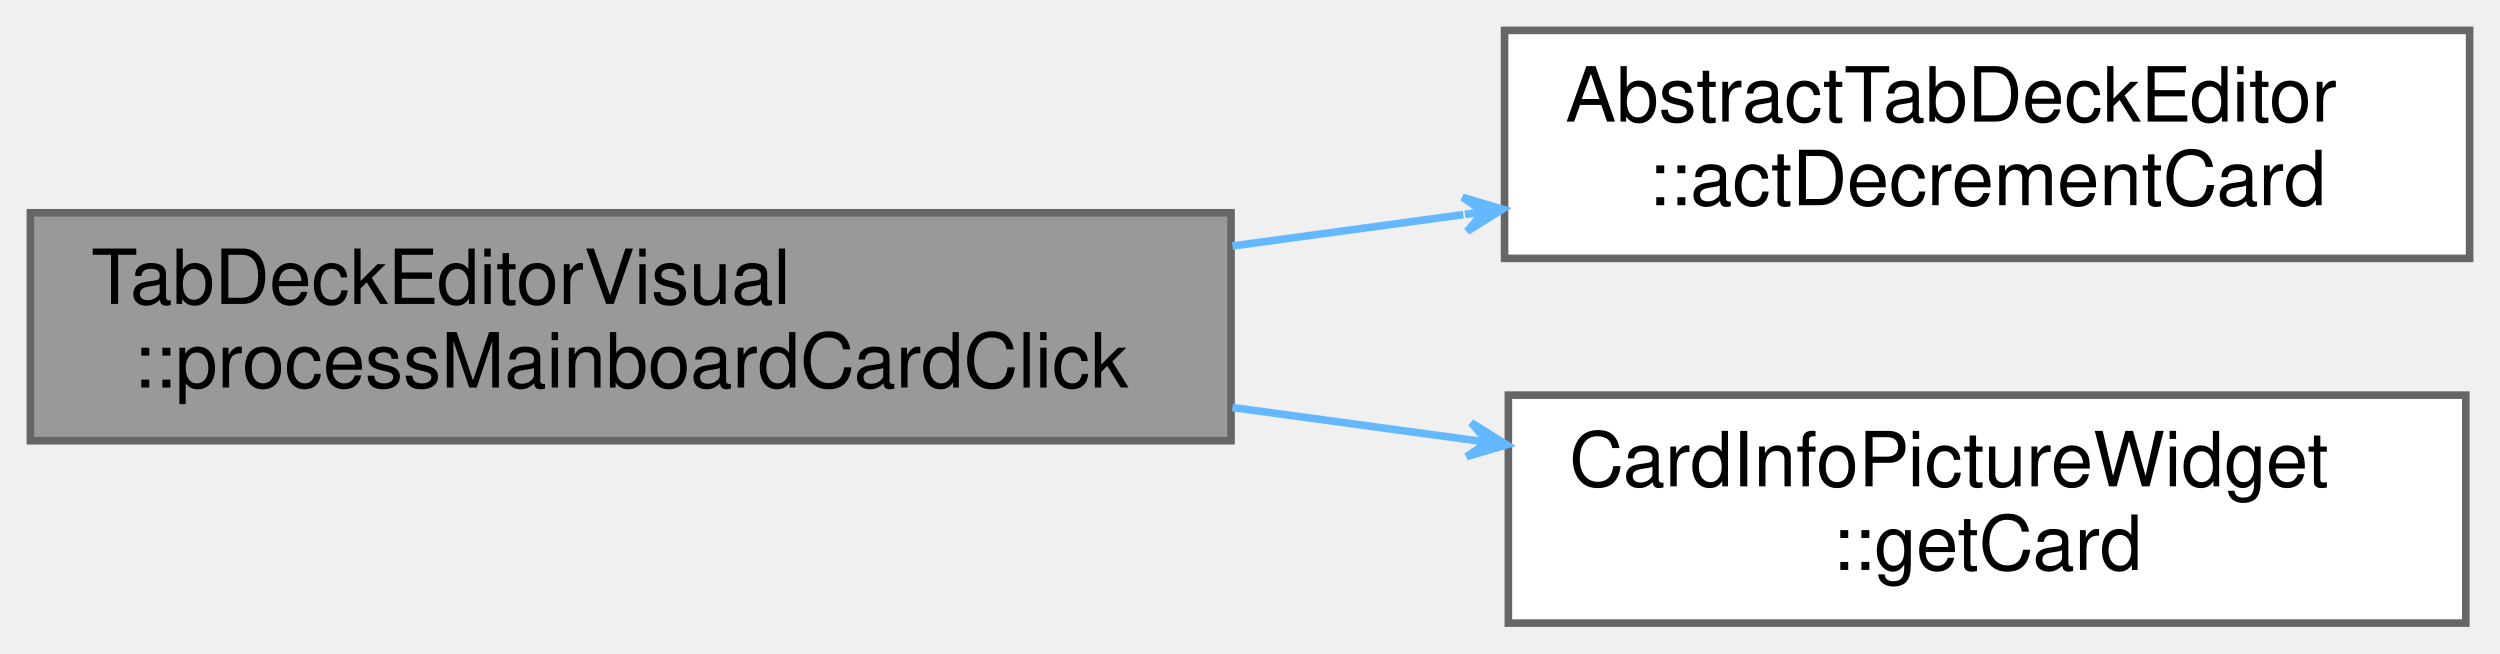
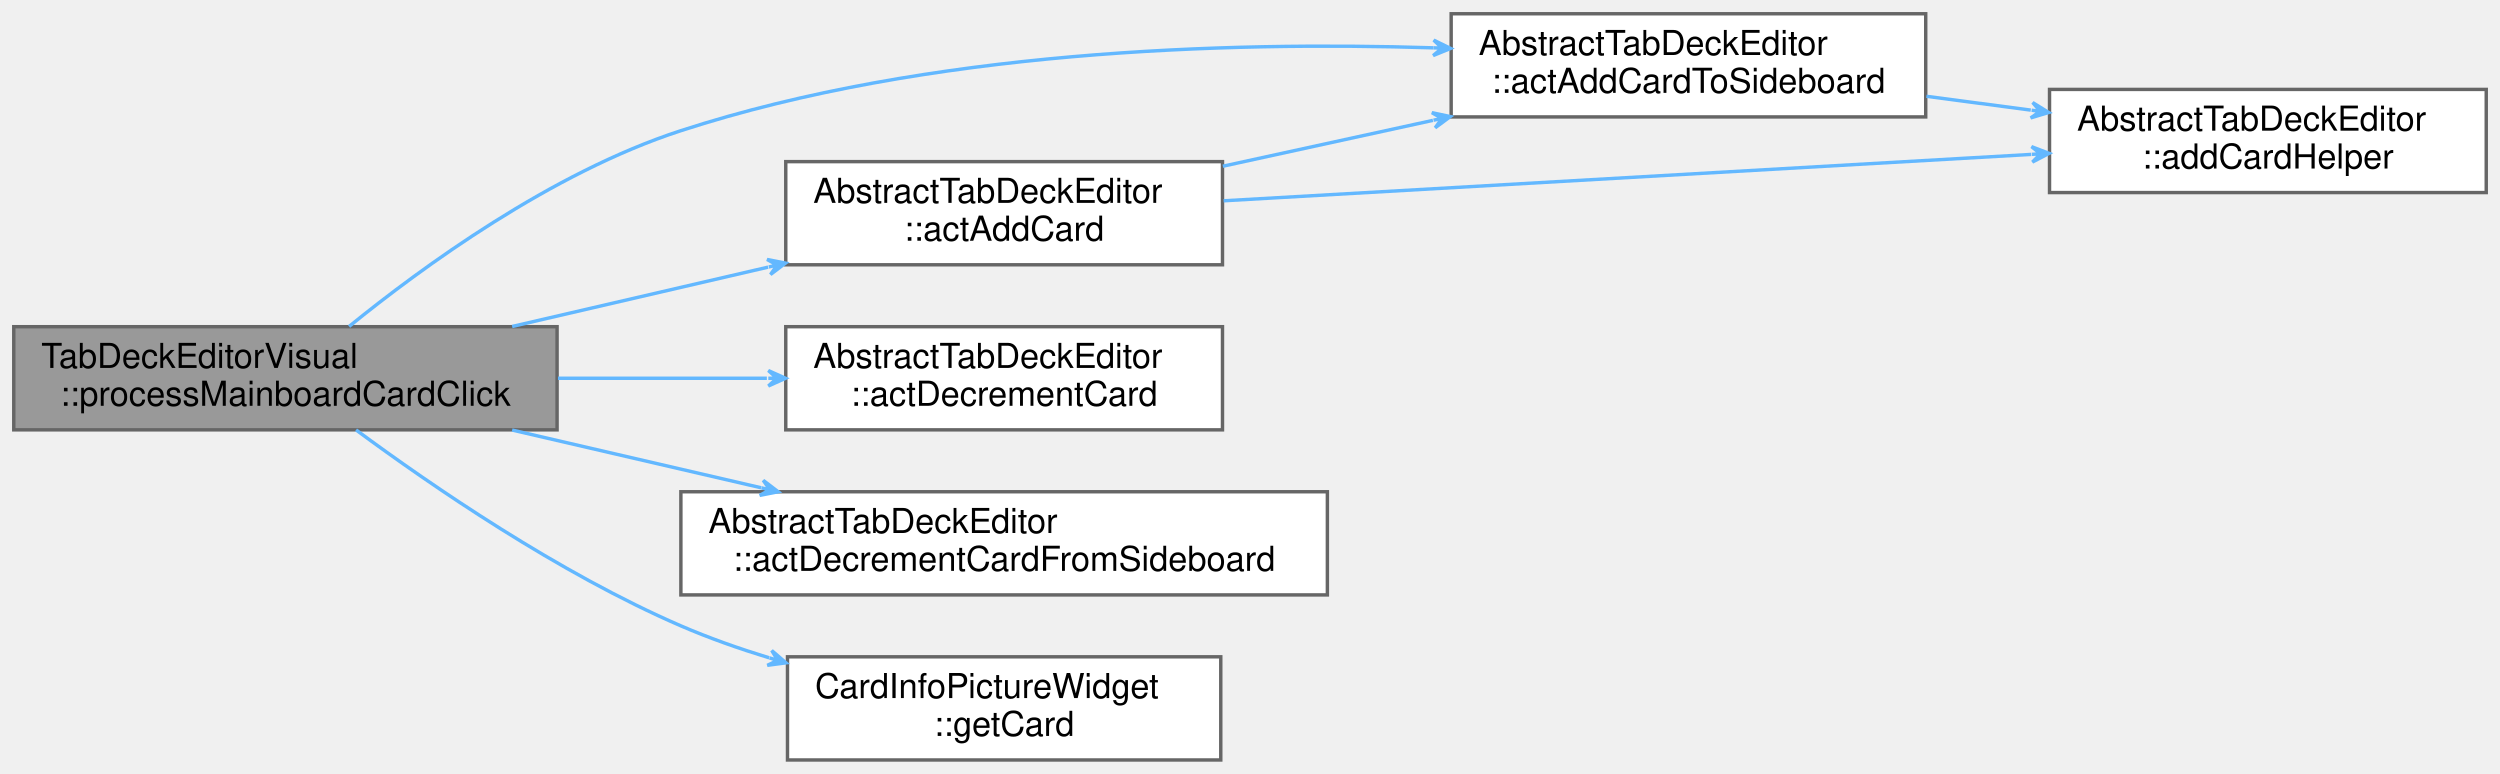
- <svg xmlns="http://www.w3.org/2000/svg" xmlns:xlink="http://www.w3.org/1999/xlink" width="329pt" height="86pt" viewBox="0.00 0.00 329.00 86.00">
-   <g id="graph0" class="graph" transform="scale(1 1) rotate(0) translate(4 82)">
+ <svg xmlns="http://www.w3.org/2000/svg" xmlns:xlink="http://www.w3.org/1999/xlink" width="727pt" height="225pt" viewBox="0.00 0.00 727.00 225.00">
+   <g id="graph0" class="graph" transform="scale(1 1) rotate(0) translate(4 221)">
    <g id="Node000001" class="node">
      <g id="a_Node000001">
        <a xlink:title="Handle card clicks in the mainboard visual deck.">
-           <polygon fill="#999999" stroke="#666666" points="158,-54 0,-54 0,-24 158,-24 158,-54" />
-           <text text-anchor="start" x="8" y="-42" font-family="Helvetica,sans-Serif" font-size="10.00">TabDeckEditorVisual</text>
-           <text text-anchor="middle" x="79" y="-31" font-family="Helvetica,sans-Serif" font-size="10.00">::processMainboardCardClick</text>
+           <polygon fill="#999999" stroke="#666666" points="158,-126 0,-126 0,-96 158,-96 158,-126" />
+           <text text-anchor="start" x="8" y="-114" font-family="Helvetica,sans-Serif" font-size="10.00">TabDeckEditorVisual</text>
+           <text text-anchor="middle" x="79" y="-103" font-family="Helvetica,sans-Serif" font-size="10.00">::processMainboardCardClick</text>
        </a>
      </g>
    </g>
    <g id="Node000002" class="node">
      <g id="a_Node000002">
-         <a xlink:href="../../d1/d53/classAbstractTabDeckEditor.html#ad3695aa2697226b04e4d9b9185446a7d" target="_top" xlink:title="Decrements a card from the main deck.">
-           <polygon fill="white" stroke="#666666" points="321,-78 194,-78 194,-48 321,-48 321,-78" />
-           <text text-anchor="start" x="202" y="-66" font-family="Helvetica,sans-Serif" font-size="10.00">AbstractTabDeckEditor</text>
-           <text text-anchor="middle" x="257.5" y="-55" font-family="Helvetica,sans-Serif" font-size="10.00">::actDecrementCard</text>
+         <a xlink:href="../../d1/d53/classAbstractTabDeckEditor.html#a86fddfe318be81f8fe4aa54e980fcdd1" target="_top" xlink:title="Adds a card to the main deck or sideboard based on Ctrl key.">
+           <polygon fill="white" stroke="#666666" points="351.5,-174 224.5,-174 224.5,-144 351.5,-144 351.5,-174" />
+           <text text-anchor="start" x="232.5" y="-162" font-family="Helvetica,sans-Serif" font-size="10.00">AbstractTabDeckEditor</text>
+           <text text-anchor="middle" x="288" y="-151" font-family="Helvetica,sans-Serif" font-size="10.00">::actAddCard</text>
        </a>
      </g>
    </g>
    <g id="edge1_Node000001_Node000002" class="edge">
      <g id="a_edge1_Node000001_Node000002">
        <a xlink:title=" ">
-           <path fill="none" stroke="#63b8ff" d="M158.19,-49.63C168.32,-51.01 178.62,-52.41 188.57,-53.76" />
-           <polygon fill="#63b8ff" stroke="#63b8ff" points="193.73,-54.47 188.47,-56.02 191.26,-54.13 188.78,-53.79 188.78,-53.79 188.78,-53.79 191.26,-54.13 189.08,-51.56 193.73,-54.47 193.73,-54.47" />
+           <path fill="none" stroke="#63b8ff" d="M144.93,-126.06C168.62,-131.55 195.45,-137.77 219.37,-143.32" />
+           <polygon fill="#63b8ff" stroke="#63b8ff" points="224.43,-144.49 219.05,-145.55 221.99,-143.93 219.56,-143.36 219.56,-143.36 219.56,-143.36 221.99,-143.93 220.06,-141.17 224.43,-144.49 224.43,-144.49" />
        </a>
      </g>
    </g>
    <g id="Node000003" class="node">
      <g id="a_Node000003">
-         <a xlink:href="../../dd/dd2/classCardInfoPictureWidget.html#adace469451bad01b966f966366081d49" target="_top" xlink:title=" ">
-           <polygon fill="white" stroke="#666666" points="320.5,-30 194.5,-30 194.5,0 320.5,0 320.5,-30" />
-           <text text-anchor="start" x="202.5" y="-18" font-family="Helvetica,sans-Serif" font-size="10.00">CardInfoPictureWidget</text>
-           <text text-anchor="middle" x="257.5" y="-7" font-family="Helvetica,sans-Serif" font-size="10.00">::getCard</text>
+         <a xlink:href="../../d1/d53/classAbstractTabDeckEditor.html#ad81c6e4ddfb67cdb61cc8bc6179bb5c6" target="_top" xlink:title="Adds a card to the sideboard explicitly.">
+           <polygon fill="white" stroke="#666666" points="556,-217 418,-217 418,-187 556,-187 556,-217" />
+           <text text-anchor="start" x="426" y="-205" font-family="Helvetica,sans-Serif" font-size="10.00">AbstractTabDeckEditor</text>
+           <text text-anchor="middle" x="487" y="-194" font-family="Helvetica,sans-Serif" font-size="10.00">::actAddCardToSideboard</text>
        </a>
      </g>
    </g>
-     <g id="edge2_Node000001_Node000003" class="edge">
-       <g id="a_edge2_Node000001_Node000003">
+     <g id="edge5_Node000001_Node000003" class="edge">
+       <g id="a_edge5_Node000001_Node000003">
        <a xlink:title=" ">
-           <path fill="none" stroke="#63b8ff" d="M158.19,-28.37C168.57,-26.96 179.14,-25.52 189.31,-24.14" />
-           <polygon fill="#63b8ff" stroke="#63b8ff" points="194.27,-23.46 189.62,-26.37 191.79,-23.8 189.31,-24.14 189.31,-24.14 189.31,-24.14 191.79,-23.8 189.01,-21.91 194.27,-23.46 194.27,-23.46" />
+           <path fill="none" stroke="#63b8ff" d="M97.51,-126.06C118.75,-143.31 156.38,-170.78 194,-183 265.78,-206.32 352.6,-208.97 412.82,-207.09" />
+           <polygon fill="#63b8ff" stroke="#63b8ff" points="417.83,-206.92 412.91,-209.34 415.33,-207.01 412.84,-207.09 412.84,-207.09 412.84,-207.09 415.33,-207.01 412.76,-204.84 417.83,-206.92 417.83,-206.92" />
+         </a>
+       </g>
+     </g>
+     <g id="Node000005" class="node">
+       <g id="a_Node000005">
+         <a xlink:href="../../d1/d53/classAbstractTabDeckEditor.html#ad3695aa2697226b04e4d9b9185446a7d" target="_top" xlink:title="Decrements a card from the main deck.">
+           <polygon fill="white" stroke="#666666" points="351.5,-126 224.5,-126 224.5,-96 351.5,-96 351.5,-126" />
+           <text text-anchor="start" x="232.5" y="-114" font-family="Helvetica,sans-Serif" font-size="10.00">AbstractTabDeckEditor</text>
+           <text text-anchor="middle" x="288" y="-103" font-family="Helvetica,sans-Serif" font-size="10.00">::actDecrementCard</text>
+         </a>
+       </g>
+     </g>
+     <g id="edge6_Node000001_Node000005" class="edge">
+       <g id="a_edge6_Node000001_Node000005">
+         <a xlink:title=" ">
+           <path fill="none" stroke="#63b8ff" d="M158.26,-111C178.25,-111 199.57,-111 219,-111" />
+           <polygon fill="#63b8ff" stroke="#63b8ff" points="224.43,-111 219.43,-113.25 221.93,-111 219.43,-111 219.43,-111 219.43,-111 221.93,-111 219.43,-108.75 224.43,-111 224.43,-111" />
+         </a>
+       </g>
+     </g>
+     <g id="Node000006" class="node">
+       <g id="a_Node000006">
+         <a xlink:href="../../d1/d53/classAbstractTabDeckEditor.html#a7e385dad46e8275452dd56892b176340" target="_top" xlink:title="Decrements a card from the sideboard.">
+           <polygon fill="white" stroke="#666666" points="382,-78 194,-78 194,-48 382,-48 382,-78" />
+           <text text-anchor="start" x="202" y="-66" font-family="Helvetica,sans-Serif" font-size="10.00">AbstractTabDeckEditor</text>
+           <text text-anchor="middle" x="288" y="-55" font-family="Helvetica,sans-Serif" font-size="10.00">::actDecrementCardFromSideboard</text>
+         </a>
+       </g>
+     </g>
+     <g id="edge7_Node000001_Node000006" class="edge">
+       <g id="a_edge7_Node000001_Node000006">
+         <a xlink:title=" ">
+           <path fill="none" stroke="#63b8ff" d="M144.93,-95.94C167.95,-90.61 193.95,-84.58 217.35,-79.15" />
+           <polygon fill="#63b8ff" stroke="#63b8ff" points="222.3,-78 217.94,-81.32 219.87,-78.57 217.43,-79.13 217.43,-79.13 217.43,-79.13 219.87,-78.57 216.92,-76.94 222.3,-78 222.3,-78" />
+         </a>
+       </g>
+     </g>
+     <g id="Node000007" class="node">
+       <g id="a_Node000007">
+         <a xlink:href="../../dd/dd2/classCardInfoPictureWidget.html#adace469451bad01b966f966366081d49" target="_top" xlink:title=" ">
+           <polygon fill="white" stroke="#666666" points="351,-30 225,-30 225,0 351,0 351,-30" />
+           <text text-anchor="start" x="233" y="-18" font-family="Helvetica,sans-Serif" font-size="10.00">CardInfoPictureWidget</text>
+           <text text-anchor="middle" x="288" y="-7" font-family="Helvetica,sans-Serif" font-size="10.00">::getCard</text>
+         </a>
+       </g>
+     </g>
+     <g id="edge8_Node000001_Node000007" class="edge">
+       <g id="a_edge8_Node000001_Node000007">
+         <a xlink:title=" ">
+           <path fill="none" stroke="#63b8ff" d="M99.53,-95.98C121.44,-79.8 158.55,-54.32 194,-39 202.14,-35.48 210.9,-32.39 219.69,-29.7" />
+           <polygon fill="#63b8ff" stroke="#63b8ff" points="224.57,-28.25 220.42,-31.83 222.17,-28.96 219.78,-29.68 219.78,-29.68 219.78,-29.68 222.17,-28.96 219.13,-27.52 224.57,-28.25 224.57,-28.25" />
+         </a>
+       </g>
+     </g>
+     <g id="edge2_Node000002_Node000003" class="edge">
+       <g id="a_edge2_Node000002_Node000003">
+         <a xlink:title=" ">
+           <path fill="none" stroke="#63b8ff" d="M351.6,-172.66C371.03,-176.9 392.6,-181.61 412.69,-186" />
+           <polygon fill="#63b8ff" stroke="#63b8ff" points="417.76,-187.1 412.39,-188.24 415.32,-186.57 412.87,-186.04 412.87,-186.04 412.87,-186.04 415.32,-186.57 413.35,-183.84 417.76,-187.1 417.76,-187.1" />
+         </a>
+       </g>
+     </g>
+     <g id="Node000004" class="node">
+       <g id="a_Node000004">
+         <a xlink:href="../../d1/d53/classAbstractTabDeckEditor.html#a12545751adcf49163142c29f958e4b24" target="_top" xlink:title="Helper function to add a card to a specific deck zone.">
+           <polygon fill="white" stroke="#666666" points="719,-195 592,-195 592,-165 719,-165 719,-195" />
+           <text text-anchor="start" x="600" y="-183" font-family="Helvetica,sans-Serif" font-size="10.00">AbstractTabDeckEditor</text>
+           <text text-anchor="middle" x="655.5" y="-172" font-family="Helvetica,sans-Serif" font-size="10.00">::addCardHelper</text>
+         </a>
+       </g>
+     </g>
+     <g id="edge4_Node000002_Node000004" class="edge">
+       <g id="a_edge4_Node000002_Node000004">
+         <a xlink:title=" ">
+           <path fill="none" stroke="#63b8ff" d="M351.83,-162.61C417.28,-166.37 519.46,-172.24 586.7,-176.1" />
+           <polygon fill="#63b8ff" stroke="#63b8ff" points="591.88,-176.4 586.76,-178.36 589.38,-176.26 586.89,-176.12 586.89,-176.12 586.89,-176.12 589.38,-176.26 587.02,-173.87 591.88,-176.4 591.88,-176.4" />
+         </a>
+       </g>
+     </g>
+     <g id="edge3_Node000003_Node000004" class="edge">
+       <g id="a_edge3_Node000003_Node000004">
+         <a xlink:title=" ">
+           <path fill="none" stroke="#63b8ff" d="M556.2,-192.99C566.22,-191.66 576.54,-190.3 586.55,-188.98" />
+           <polygon fill="#63b8ff" stroke="#63b8ff" points="591.76,-188.29 587.1,-191.18 589.28,-188.62 586.8,-188.95 586.8,-188.95 586.8,-188.95 589.28,-188.62 586.51,-186.71 591.76,-188.29 591.76,-188.29" />
        </a>
      </g>
    </g>
  </g>
</svg>
